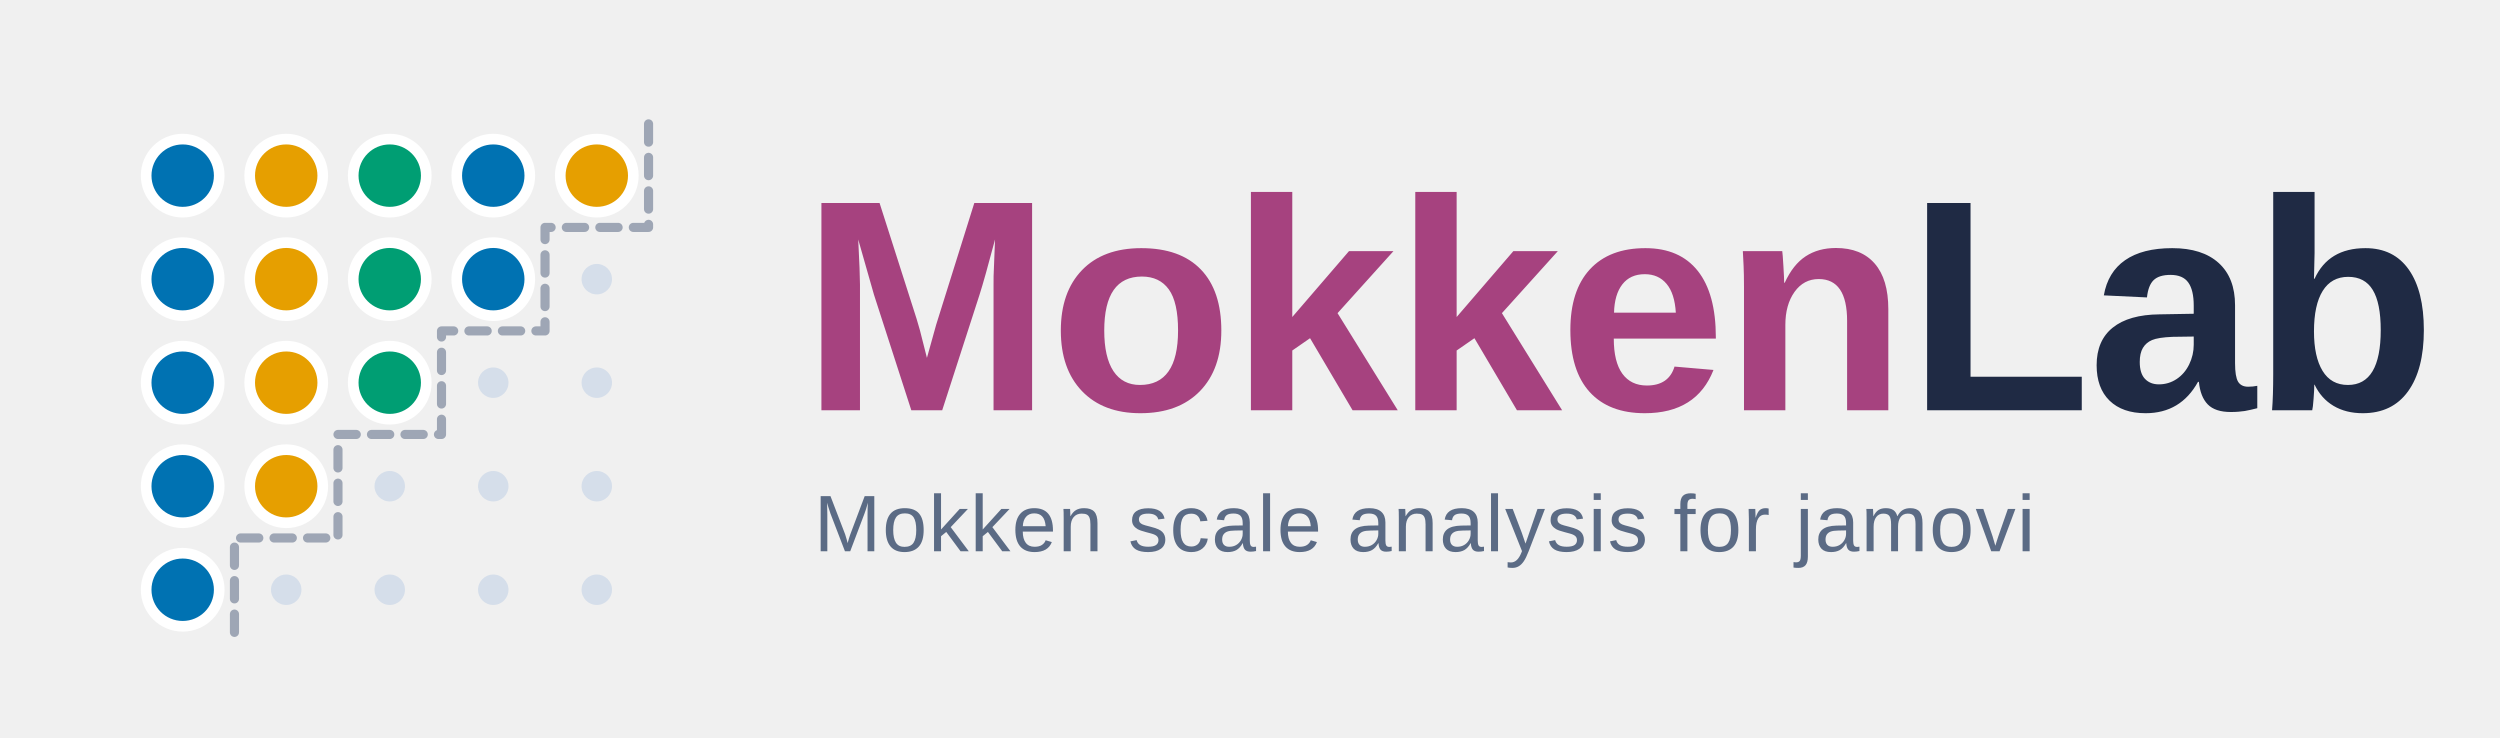
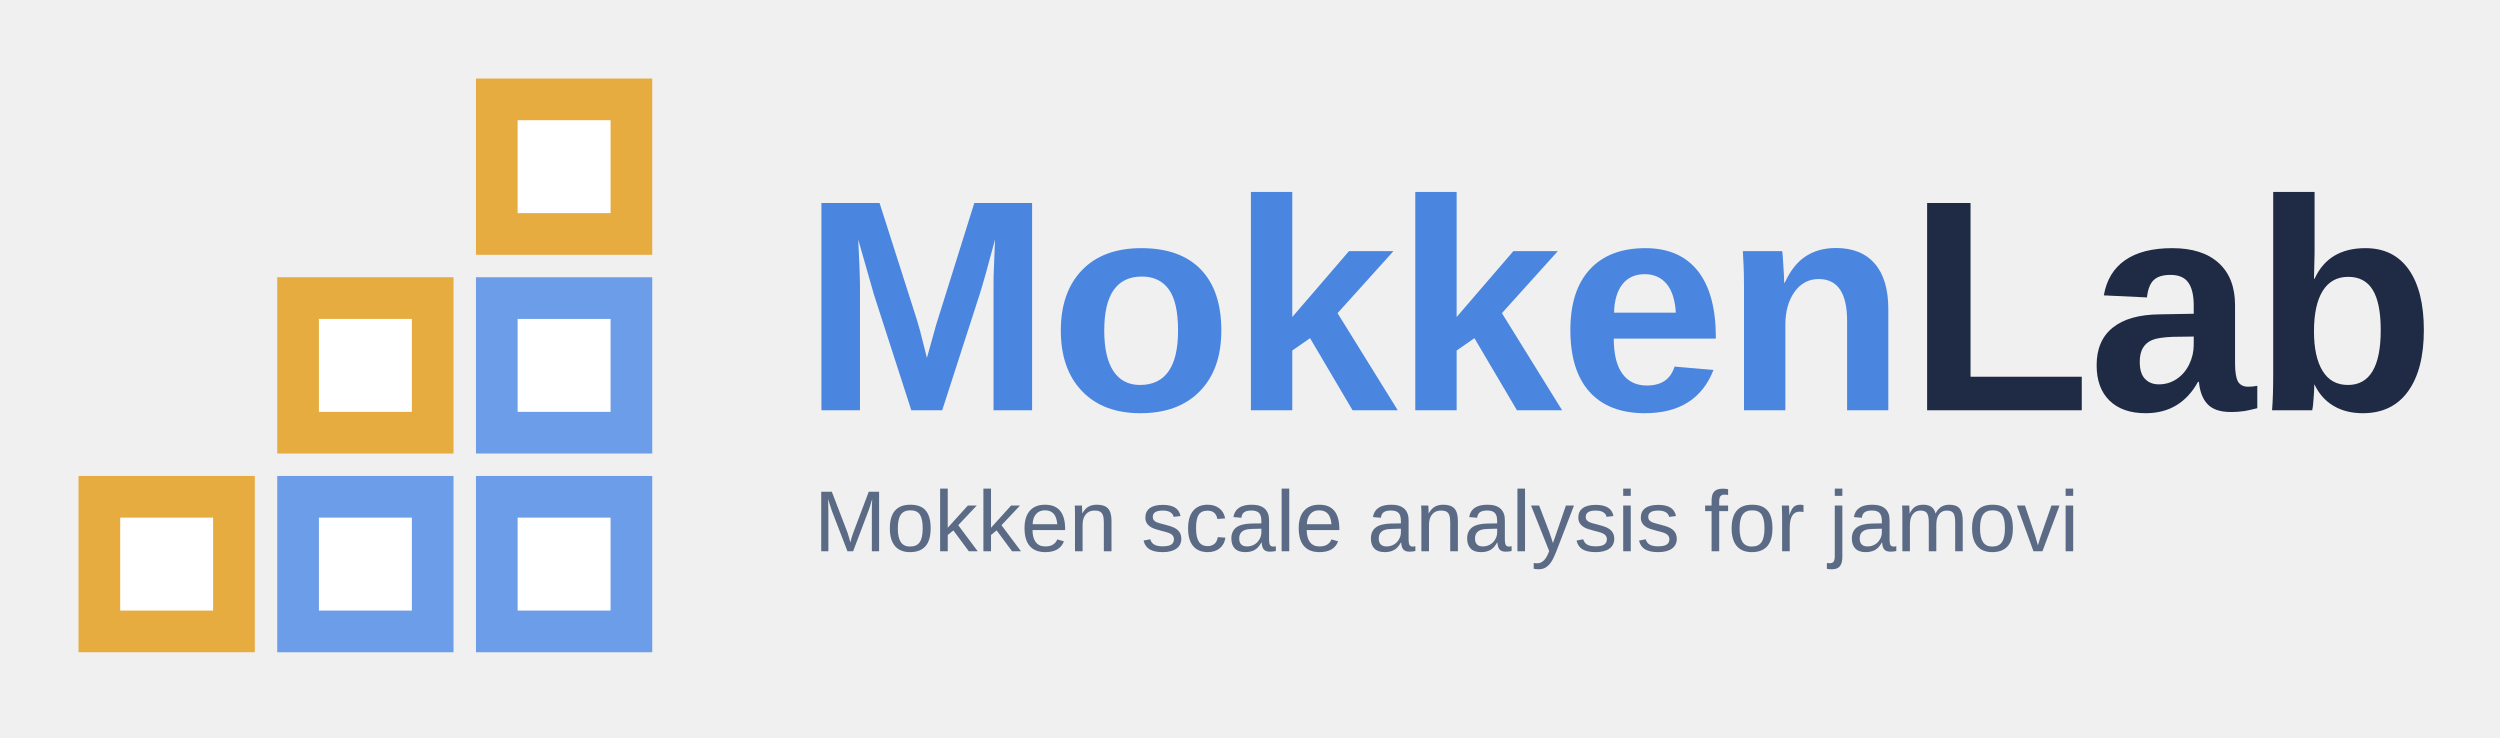
<svg xmlns="http://www.w3.org/2000/svg" viewBox="0 0 780 230" width="780" height="230" role="img" aria-label="MokkenLab">
-   <g transform="translate(0 -6) scale(0.95)">
-     <path d="M213 47 V81 H179 V115 H145 V149 H111 V183 H77 V217" fill="none" stroke="#8A94A6" stroke-width="3.0" stroke-dasharray="6 5" stroke-linecap="round" stroke-linejoin="round" opacity="0.8" />
-     <circle cx="60.0" cy="64.0" r="12.0" fill="#0072B2" stroke="#FFFFFF" stroke-width="3.5" />
-     <circle cx="94.0" cy="64.0" r="12.0" fill="#E69F00" stroke="#FFFFFF" stroke-width="3.5" />
-     <circle cx="128.0" cy="64.0" r="12.0" fill="#009E73" stroke="#FFFFFF" stroke-width="3.5" />
-     <circle cx="162.0" cy="64.0" r="12.0" fill="#0072B2" stroke="#FFFFFF" stroke-width="3.5" />
-     <circle cx="196.0" cy="64.0" r="12.0" fill="#E69F00" stroke="#FFFFFF" stroke-width="3.5" />
-     <circle cx="60.0" cy="98.0" r="12.0" fill="#0072B2" stroke="#FFFFFF" stroke-width="3.5" />
-     <circle cx="94.0" cy="98.0" r="12.0" fill="#E69F00" stroke="#FFFFFF" stroke-width="3.5" />
-     <circle cx="128.0" cy="98.0" r="12.0" fill="#009E73" stroke="#FFFFFF" stroke-width="3.5" />
-     <circle cx="162.0" cy="98.0" r="12.0" fill="#0072B2" stroke="#FFFFFF" stroke-width="3.5" />
-     <circle cx="196" cy="98" r="5" fill="#D5DEEA" />
-     <circle cx="60.0" cy="132.0" r="12.0" fill="#0072B2" stroke="#FFFFFF" stroke-width="3.5" />
-     <circle cx="94.0" cy="132.0" r="12.0" fill="#E69F00" stroke="#FFFFFF" stroke-width="3.5" />
-     <circle cx="128.0" cy="132.0" r="12.0" fill="#009E73" stroke="#FFFFFF" stroke-width="3.5" />
-     <circle cx="162" cy="132" r="5" fill="#D5DEEA" />
-     <circle cx="196" cy="132" r="5" fill="#D5DEEA" />
-     <circle cx="60.0" cy="166.0" r="12.0" fill="#0072B2" stroke="#FFFFFF" stroke-width="3.5" />
-     <circle cx="94.0" cy="166.0" r="12.0" fill="#E69F00" stroke="#FFFFFF" stroke-width="3.5" />
-     <circle cx="128" cy="166" r="5" fill="#D5DEEA" />
-     <circle cx="162" cy="166" r="5" fill="#D5DEEA" />
-     <circle cx="196" cy="166" r="5" fill="#D5DEEA" />
-     <circle cx="60.0" cy="200.0" r="12.0" fill="#0072B2" stroke="#FFFFFF" stroke-width="3.5" />
-     <circle cx="94" cy="200" r="5" fill="#D5DEEA" />
-     <circle cx="128" cy="200" r="5" fill="#D5DEEA" />
-     <circle cx="162" cy="200" r="5" fill="#D5DEEA" />
-     <circle cx="196" cy="200" r="5" fill="#D5DEEA" />
-   </g>
-   <text x="250" y="128" font-family="Segoe UI, Helvetica Neue, Arial, sans-serif" font-size="94" font-weight="700" fill="#1F2A44" letter-spacing="-1">
-     <tspan fill="#A6427F">Mokken</tspan>Lab</text>
-   <text x="254" y="172" font-family="Segoe UI, Helvetica Neue, Arial, sans-serif" font-size="25" fill="#5B6B85" letter-spacing="0.5">Mokken scale analysis for jamovi</text>
+   <rect x="31.0" y="155.0" width="42" height="42" fill="#FFFFFF" stroke="#E6AC40" stroke-width="13" />
+   <rect x="93.0" y="155.0" width="42" height="42" fill="#FFFFFF" stroke="#6B9DE8" stroke-width="13" />
+   <rect x="93.0" y="93.0" width="42" height="42" fill="#FFFFFF" stroke="#E6AC40" stroke-width="13" />
+   <rect x="155.0" y="155.0" width="42" height="42" fill="#FFFFFF" stroke="#6B9DE8" stroke-width="13" />
+   <rect x="155.0" y="93.0" width="42" height="42" fill="#FFFFFF" stroke="#6B9DE8" stroke-width="13" />
+   <rect x="155.0" y="31.0" width="42" height="42" fill="#FFFFFF" stroke="#E6AC40" stroke-width="13" />
+   <text x="250" y="128" font-family="Segoe UI, Helvetica Neue, Arial, sans-serif" font-size="94" font-weight="700" textLength="520" lengthAdjust="spacing" fill="#1F2A44" letter-spacing="-1">
+     <tspan fill="#4A86E0">Mokken</tspan>Lab</text>
+   <text x="254" y="172" font-family="Segoe UI, Helvetica Neue, Arial, sans-serif" font-size="27" fill="#5B6B85" textLength="514" lengthAdjust="spacing">Mokken scale analysis for jamovi</text>
</svg>
